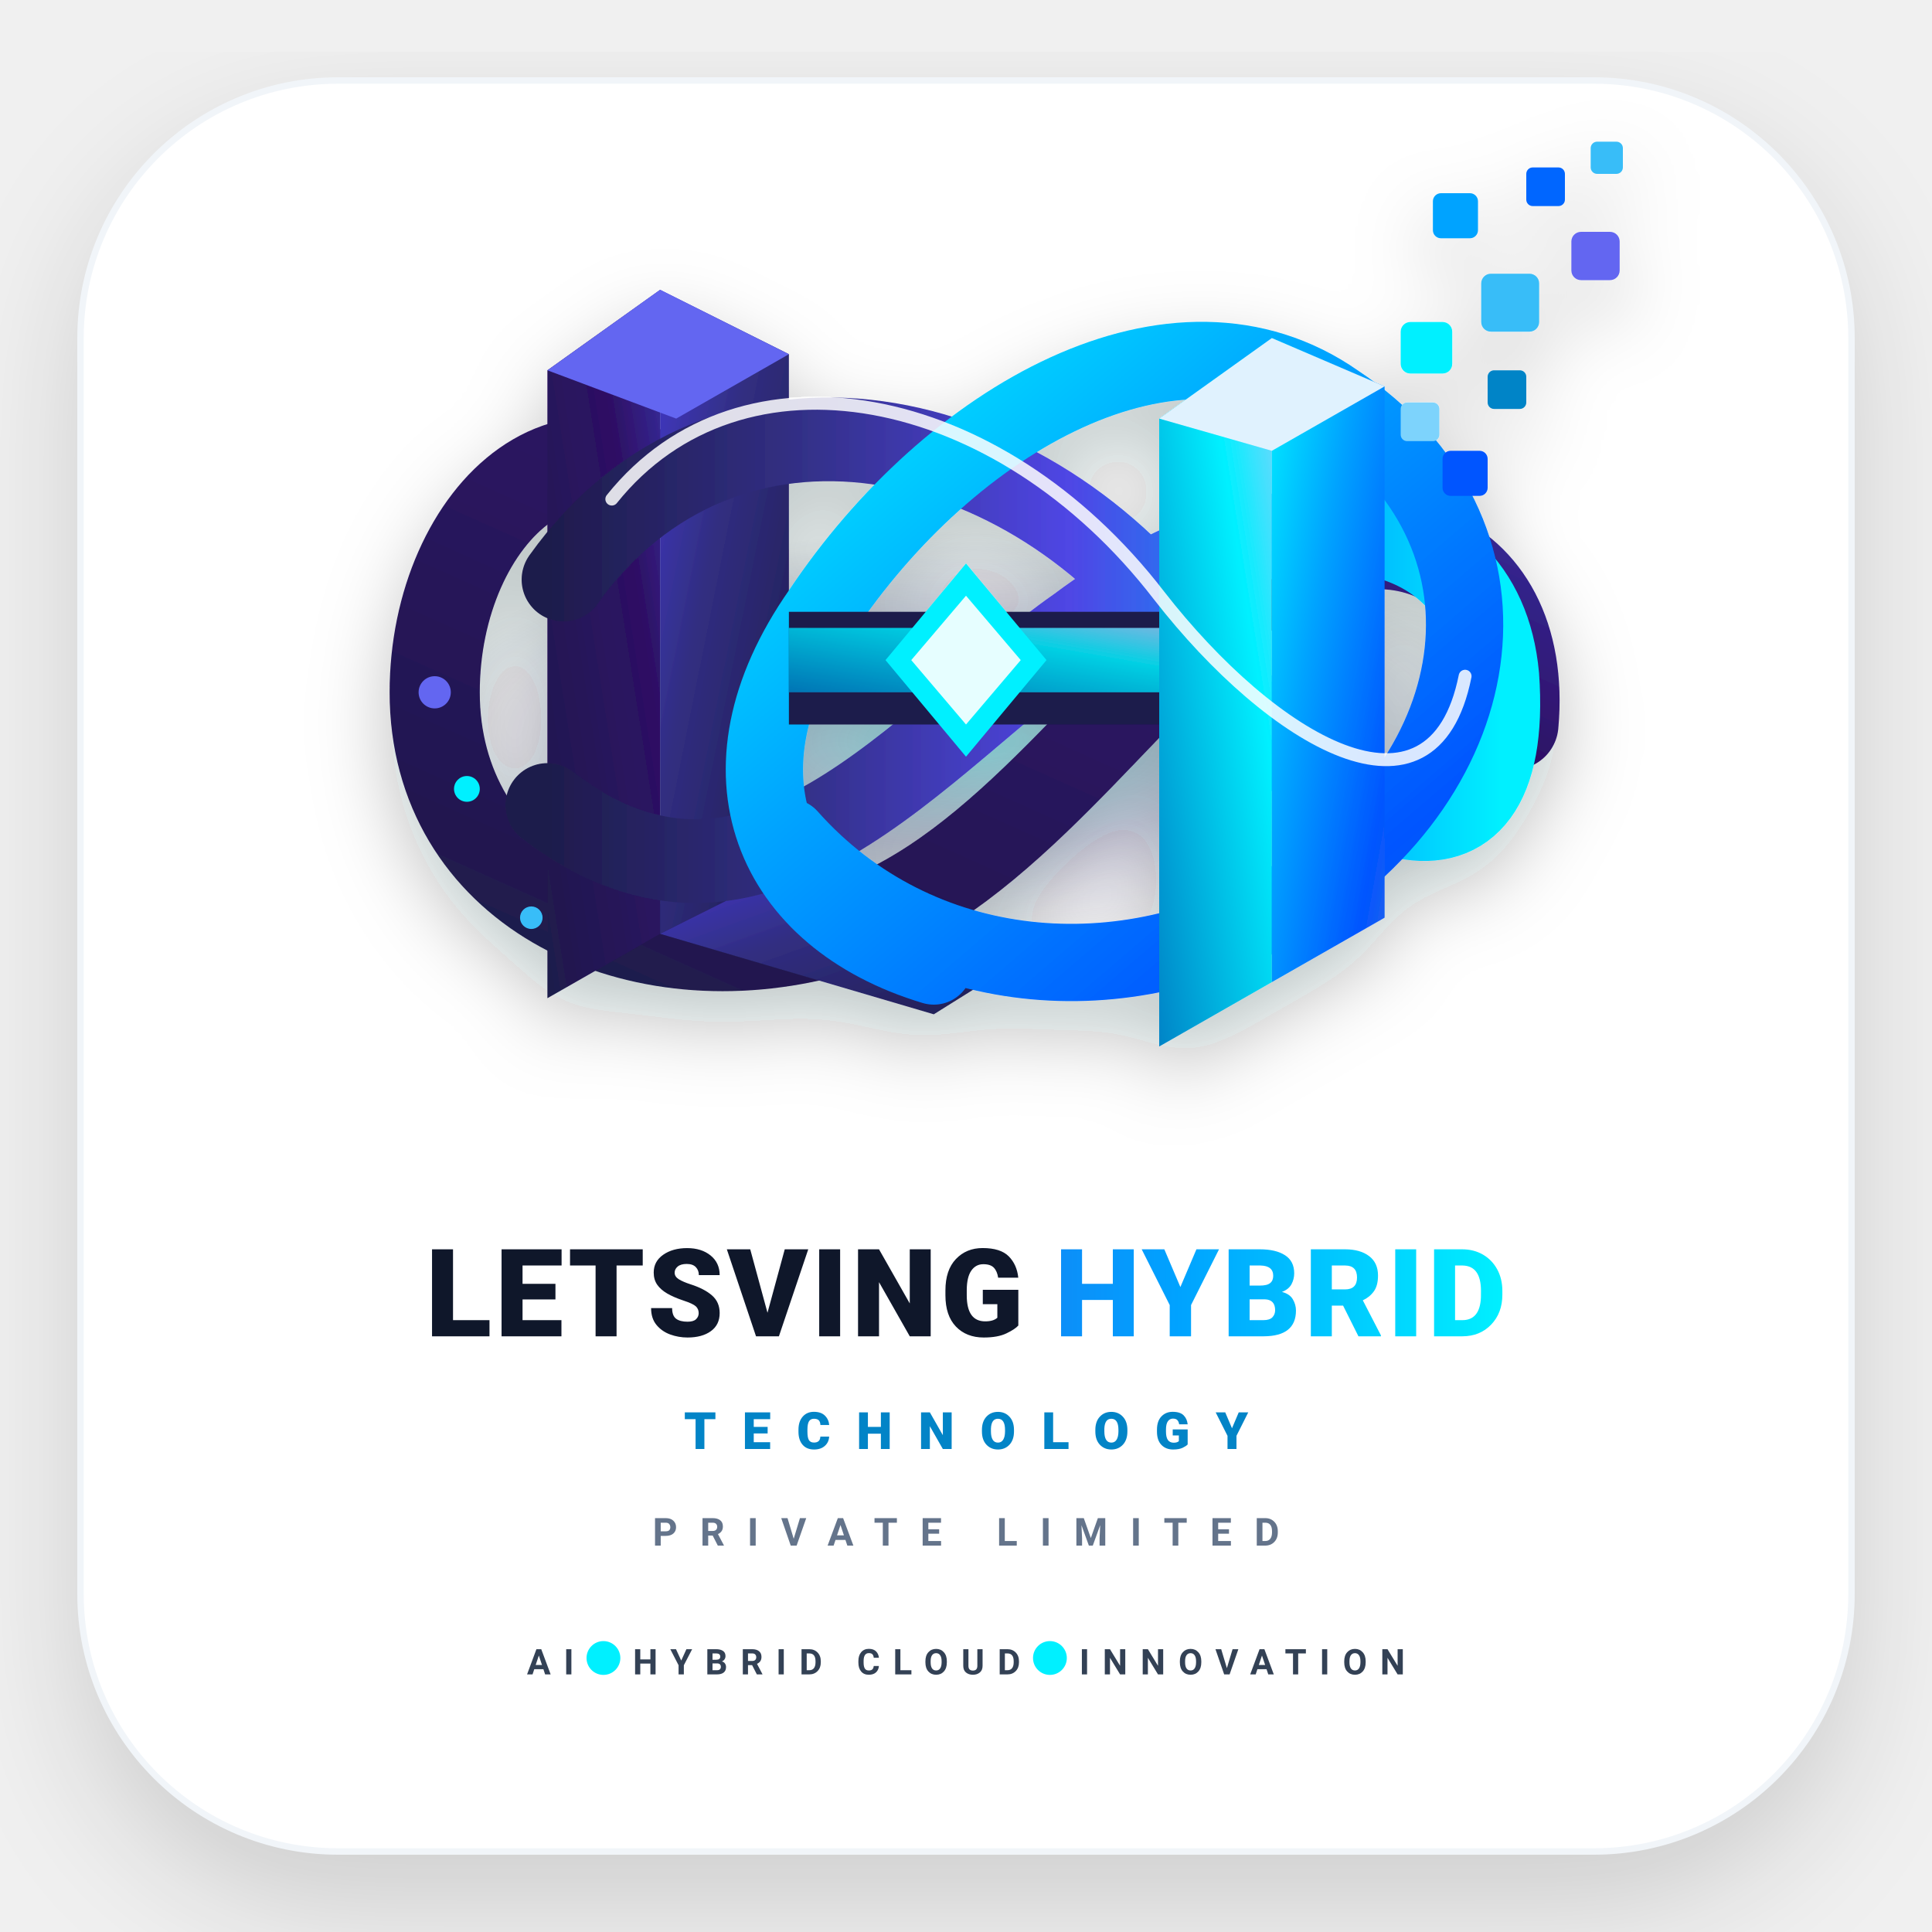
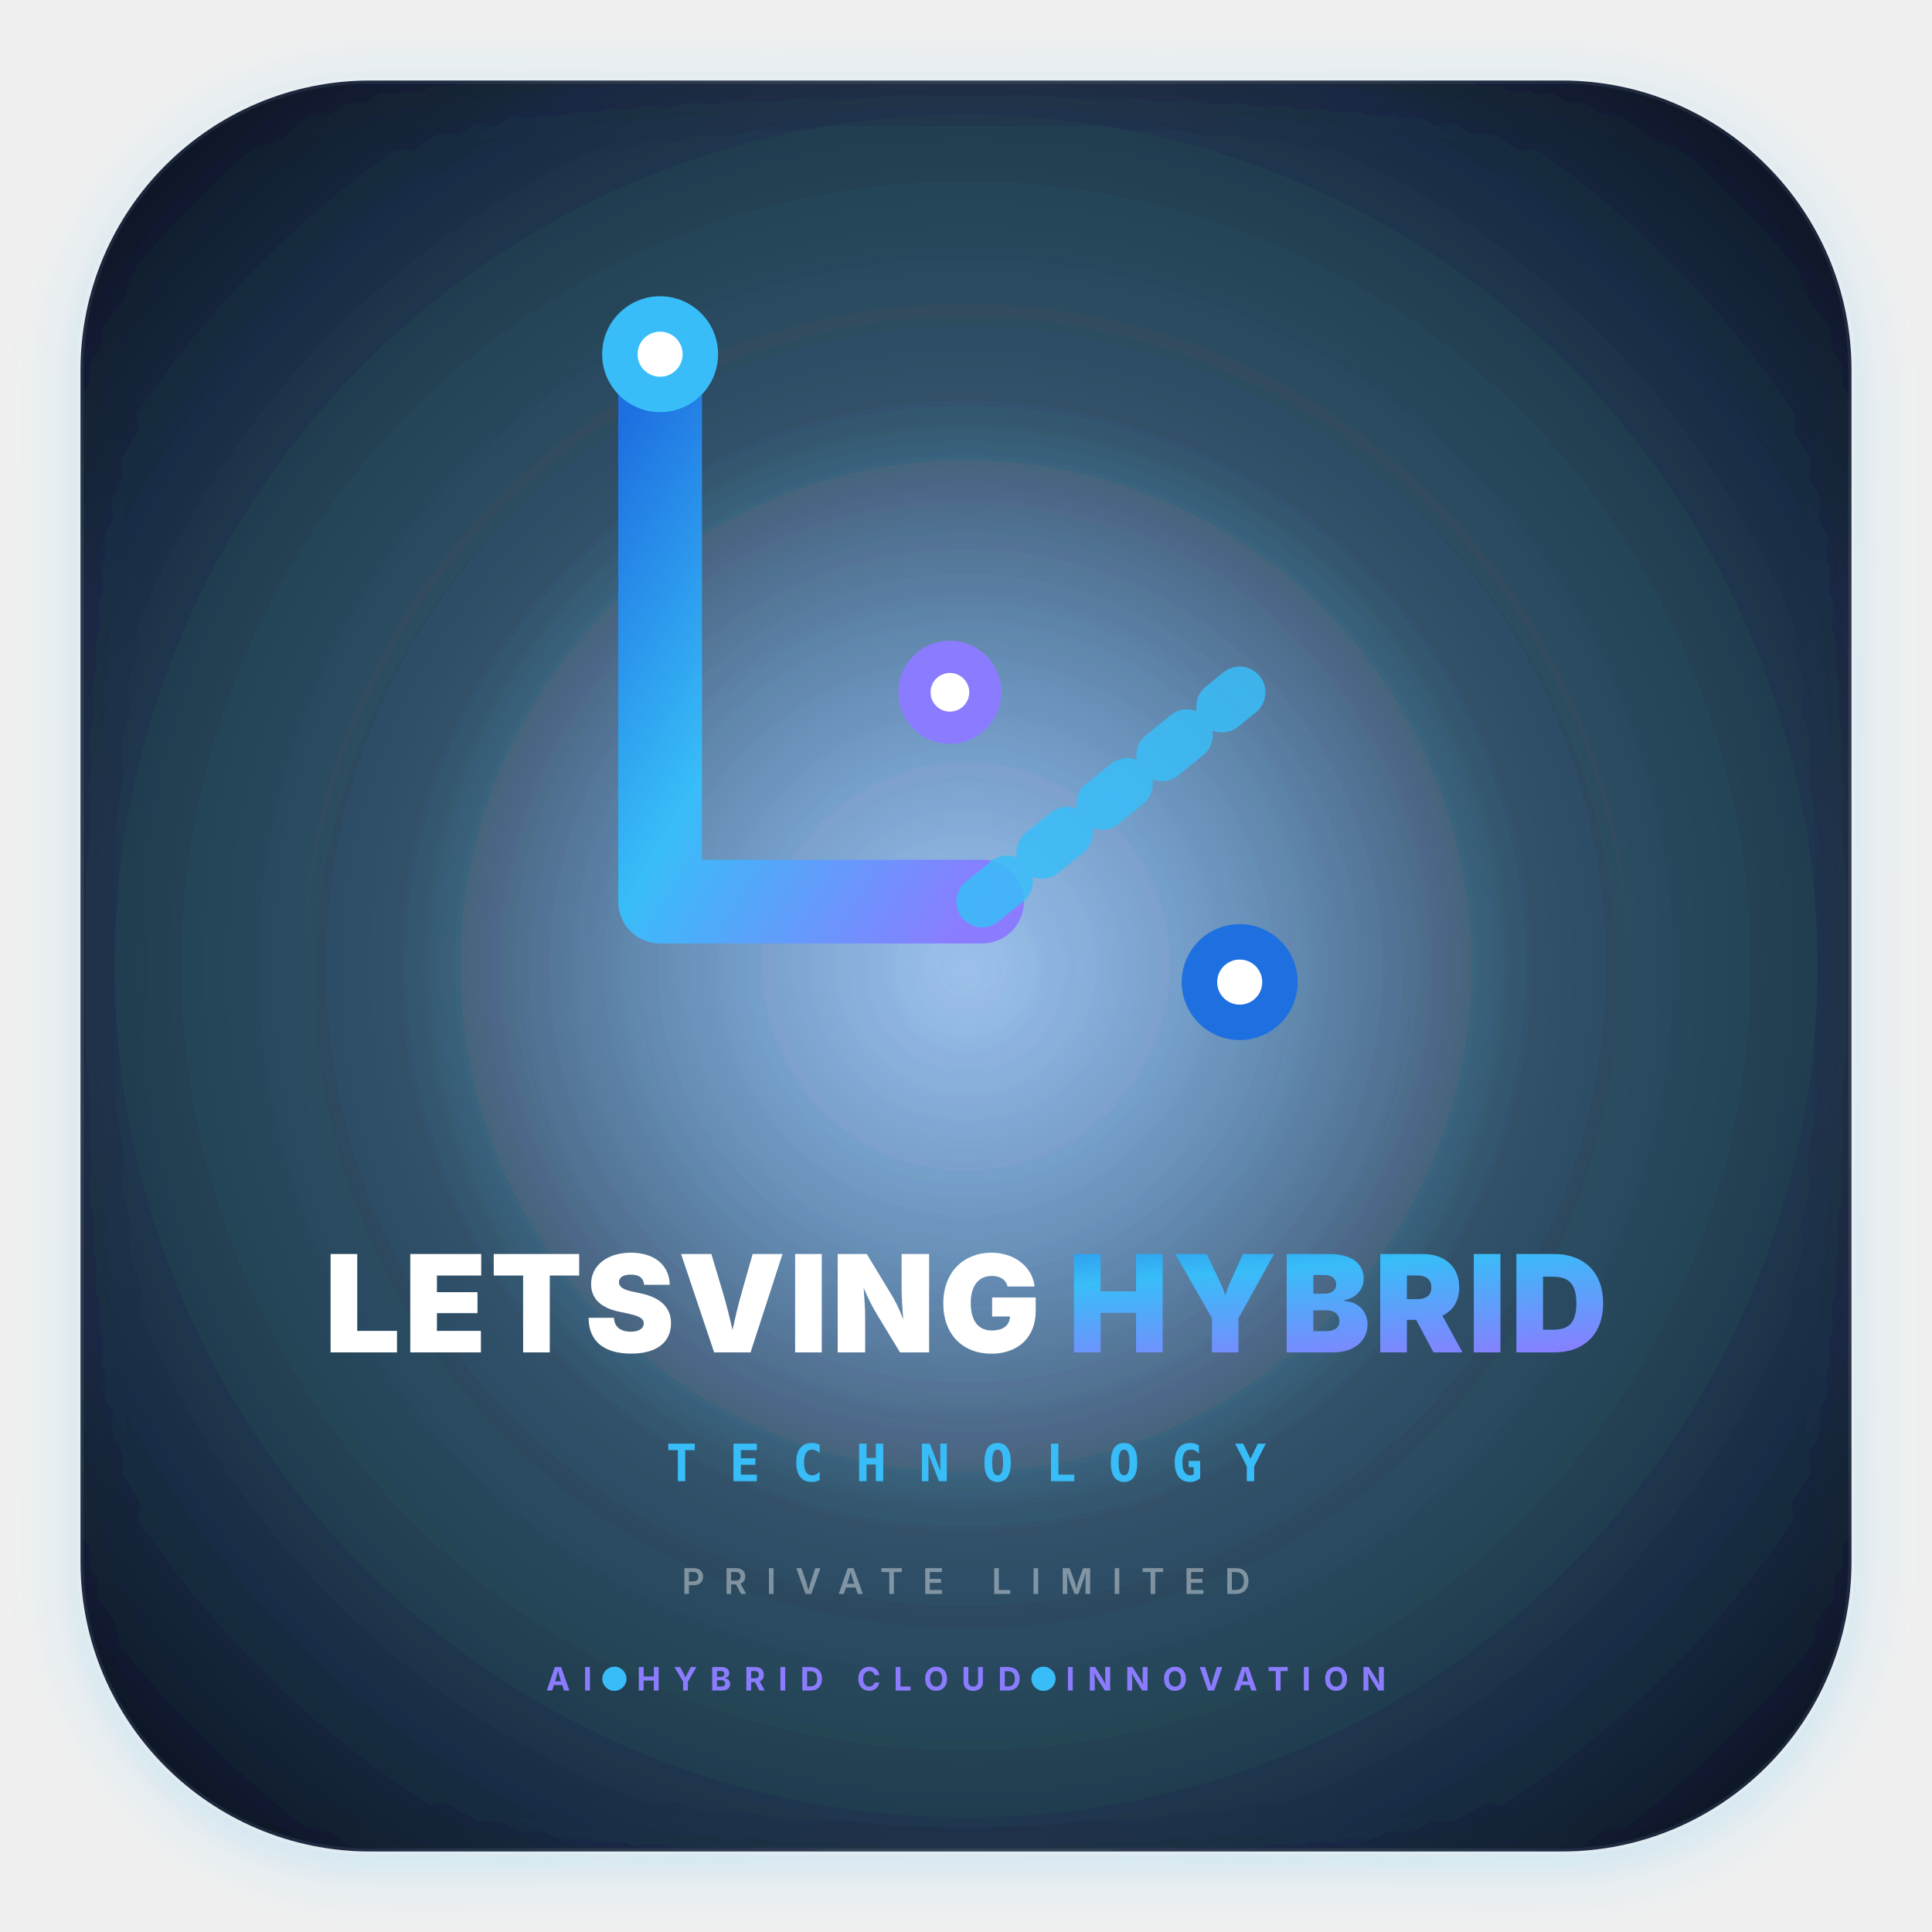
<svg xmlns="http://www.w3.org/2000/svg" viewBox="0 0 600 600" width="100%" height="100%">
  <defs>
-     <filter id="cardShadow" x="-10%" y="-10%" width="120%" height="125%">
-       <feDropShadow dx="0" dy="16" stdDeviation="20" flood-color="#000000" flood-opacity="0.15" />
-     </filter>
-     <radialGradient id="emblemAura" cx="50%" cy="50%" r="50%">
-       <stop offset="0%" stop-color="#00F0FF" stop-opacity="0.35" />
-       <stop offset="50%" stop-color="#312E81" stop-opacity="0.22" />
-       <stop offset="100%" stop-color="#1E1B4B" stop-opacity="0" />
+     <linearGradient id="logoSvgGrad" x1="0%" y1="0%" x2="100%" y2="100%">
+       <stop offset="0%" stop-color="#1E6FE0" />
+       <stop offset="45%" stop-color="#38BDF8" />
+       <stop offset="100%" stop-color="#8B7CFF" />
+     </linearGradient>
+     <radialGradient id="logoSvgAura" cx="50%" cy="50%" r="65%">
+       <stop offset="0%" stop-color="#1E6FE0" stop-opacity="0.35" />
+       <stop offset="50%" stop-color="#0F1E38" stop-opacity="0.8" />
+       <stop offset="100%" stop-color="#0A1428" />
    </radialGradient>
-     <linearGradient id="indigoPrimary" x1="0%" y1="0%" x2="100%" y2="100%">
-       <stop offset="0%" stop-color="#4338CA" />
-       <stop offset="40%" stop-color="#312E81" />
-       <stop offset="100%" stop-color="#1E1B4B" />
-     </linearGradient>
-     <linearGradient id="indigoShade" x1="0%" y1="100%" x2="100%" y2="0%">
-       <stop offset="0%" stop-color="#1E1B4B" />
-       <stop offset="70%" stop-color="#2E1065" />
-       <stop offset="100%" stop-color="#3730A3" />
-     </linearGradient>
-     <linearGradient id="electricGrad" x1="0%" y1="0%" x2="100%" y2="100%">
-       <stop offset="0%" stop-color="#00F0FF" />
-       <stop offset="40%" stop-color="#00A3FF" />
-       <stop offset="85%" stop-color="#0055FF" />
-       <stop offset="100%" stop-color="#2563EB" />
-     </linearGradient>
-     <linearGradient id="electricAccent" x1="100%" y1="0%" x2="0%" y2="100%">
-       <stop offset="0%" stop-color="#7DD3FC" />
-       <stop offset="30%" stop-color="#00F0FF" />
-       <stop offset="100%" stop-color="#0284C7" />
-     </linearGradient>
-     <linearGradient id="bridgeGrad" x1="0%" y1="50%" x2="100%" y2="50%">
-       <stop offset="0%" stop-color="#1E1B4B" />
-       <stop offset="25%" stop-color="#312E81" />
-       <stop offset="55%" stop-color="#4F46E5" />
-       <stop offset="80%" stop-color="#00A3FF" />
-       <stop offset="100%" stop-color="#00F0FF" />
-     </linearGradient>
-     <linearGradient id="hybridTextGrad" x1="0%" y1="0%" x2="100%" y2="0%">
-       <stop offset="0%" stop-color="#4338CA" />
-       <stop offset="35%" stop-color="#2563EB" />
-       <stop offset="70%" stop-color="#00A3FF" />
-       <stop offset="100%" stop-color="#00F0FF" />
-     </linearGradient>
-     <linearGradient id="lineGradLeft" x1="0%" y1="0%" x2="100%" y2="0%">
-       <stop offset="0%" stop-color="#00F0FF" stop-opacity="0" />
-       <stop offset="100%" stop-color="#4338CA" />
-     </linearGradient>
-     <linearGradient id="lineGradRight" x1="0%" y1="0%" x2="100%" y2="0%">
-       <stop offset="0%" stop-color="#4338CA" />
-       <stop offset="100%" stop-color="#00F0FF" stop-opacity="0" />
-     </linearGradient>
-     <filter id="emblemShadow" x="-15%" y="-15%" width="130%" height="135%">
-       <feDropShadow dx="0" dy="10" stdDeviation="12" flood-color="#0F172A" flood-opacity="0.25" />
+     <filter id="logoSvgShadow" x="-20%" y="-20%" width="140%" height="140%">
+       <feDropShadow dx="0" dy="16" stdDeviation="20" flood-color="#000000" flood-opacity="0.4" />
+       <feDropShadow dx="0" dy="4" stdDeviation="10" flood-color="#38BDF8" flood-opacity="0.25" />
    </filter>
  </defs>
-   <rect x="25" y="25" width="550" height="550" rx="80" ry="80" fill="#FFFFFF" filter="url(#cardShadow)" />
-   <rect x="25" y="25" width="550" height="550" rx="80" ry="80" fill="none" stroke="#F1F5F9" stroke-width="2" />
-   <g transform="translate(50, 20)">
-     <ellipse cx="250" cy="210" rx="180" ry="65" fill="url(#emblemAura)" />
-     <g filter="url(#emblemShadow)">
-       <path d="M 175 145 C 130 95 85 140 85 195 C 85 255 145 285 205 270 C 255 258 290 205 330 170 C 375 130 425 150 420 205" fill="none" stroke="url(#indigoShade)" stroke-width="28" stroke-linecap="round" />
-       <polygon points="120,95 155,70 155,270 120,290" fill="url(#indigoShade)" />
-       <polygon points="155,70 195,90 195,250 155,270" fill="url(#indigoPrimary)" />
-       <polygon points="120,95 155,70 195,90 160,110" fill="#6366F1" />
-       <polygon points="155,270 195,250 280,270 240,295" fill="url(#indigoPrimary)" />
-       <path d="M 125 160 C 175 90 270 110 320 180 C 365 240 420 260 415 190 C 410 135 345 130 285 175 C 235 210 185 280 120 230" fill="none" stroke="url(#bridgeGrad)" stroke-width="26" stroke-linecap="round" stroke-linejoin="round" />
-       <path d="M 195 240 C 235 285 300 290 350 260 C 415 220 425 145 365 105 C 315 70 245 110 205 170 C 170 220 190 265 240 280" fill="none" stroke="url(#electricGrad)" stroke-width="24" stroke-linecap="round" />
-       <polygon points="310,110 345,85 345,285 310,305" fill="url(#electricAccent)" />
-       <polygon points="345,85 380,100 380,265 345,285" fill="url(#electricGrad)" />
-       <polygon points="310,110 345,85 380,100 345,120" fill="#E0F2FE" />
-       <polygon points="195,170 310,170 310,205 195,205" fill="#1E1B4B" />
-       <polygon points="195,175 310,175 310,195 195,195" fill="url(#electricAccent)" opacity="0.85" />
-       <polygon points="250,155 275,185 250,215 225,185" fill="#00F0FF" />
-       <polygon points="250,165 267,185 250,205 233,185" fill="#FFFFFF" opacity="0.9" />
-       <path d="M 140 135 C 180 85 260 100 310 165 C 345 210 395 240 405 190" fill="none" stroke="#FFFFFF" stroke-opacity="0.85" stroke-width="4" stroke-linecap="round" />
-       <rect x="385" y="80" width="16" height="16" rx="3" fill="#00F0FF" />
-       <rect x="410" y="65" width="18" height="18" rx="3" fill="#38BDF8" />
-       <rect x="395" y="40" width="14" height="14" rx="2.5" fill="#00A3FF" />
-       <rect x="424" y="32" width="12" height="12" rx="2" fill="#0066FF" />
-       <rect x="444" y="24" width="10" height="10" rx="2" fill="#38BDF8" />
-       <rect x="438" y="52" width="15" height="15" rx="3" fill="#6366F1" />
-       <rect x="412" y="95" width="12" height="12" rx="2" fill="#0284C7" />
-       <rect x="398" y="120" width="14" height="14" rx="2.5" fill="#0055FF" />
-       <rect x="385" y="105" width="12" height="12" rx="2" fill="#7DD3FC" />
-       <circle cx="85" cy="195" r="5" fill="#6366F1" />
-       <circle cx="95" cy="225" r="4" fill="#00F0FF" />
-       <circle cx="115" cy="265" r="3.5" fill="#38BDF8" />
-     </g>
+   <rect x="25" y="25" width="550" height="550" rx="90" fill="url(#logoSvgAura)" stroke="rgba(255,255,255,0.08)" stroke-width="2" filter="url(#logoSvgShadow)" />
+   <g transform="translate(145, 70)">
+     <path d="M 60 40 L 60 210 L 160 210" fill="none" stroke="url(#logoSvgGrad)" stroke-width="26" stroke-linecap="round" stroke-linejoin="round" />
+     <path d="M 240 65 L 240 235" fill="none" stroke="url(#logoSvgGrad)" stroke-width="26" stroke-linecap="round" stroke-linejoin="round" />
+     <path d="M 60 145 L 240 145" fill="none" stroke="url(#logoSvgGrad)" stroke-width="26" stroke-linecap="round" stroke-linejoin="round" />
+     <path d="M 160 210 L 240 145" fill="none" stroke="#38BDF8" stroke-width="16" stroke-dasharray="10 14" opacity="0.85" stroke-linecap="round" />
+     <circle cx="60" cy="40" r="18" fill="#38BDF8" />
+     <circle cx="60" cy="40" r="7" fill="#FFFFFF" />
+     <circle cx="150" cy="145" r="16" fill="#8B7CFF" />
+     <circle cx="150" cy="145" r="6" fill="#FFFFFF" />
+     <circle cx="240" cy="235" r="18" fill="#1E6FE0" />
+     <circle cx="240" cy="235" r="7" fill="#FFFFFF" />
  </g>
-   <g text-anchor="middle" font-family="system-ui, -apple-system, BlinkMacSystemFont, 'Segoe UI', Roboto, sans-serif">
-     <text x="300" y="415" font-weight="900" font-size="38" letter-spacing="1">
-       <tspan fill="#0F172A">LETSVING </tspan>
-       <tspan fill="url(#hybridTextGrad)">HYBRID</tspan>
+   <g text-anchor="middle" font-family="system-ui, -apple-system, 'Inter', BlinkMacSystemFont, sans-serif">
+     <text x="300" y="420" font-weight="900" font-size="42" letter-spacing="1">
+       <tspan fill="#FFFFFF">LETSVING </tspan>
+       <tspan fill="url(#logoSvgGrad)">HYBRID</tspan>
    </text>
-     <g transform="translate(0, 445)">
-       <line x1="75" y1="0" x2="175" y2="0" stroke="url(#lineGradLeft)" stroke-width="2.5" stroke-linecap="round" />
-       <text x="300" y="5" font-weight="800" font-size="16" letter-spacing="8" fill="#0284C7">
-         TECHNOLOGY
-       </text>
-       <line x1="425" y1="0" x2="525" y2="0" stroke="url(#lineGradRight)" stroke-width="2.5" stroke-linecap="round" />
-     </g>
-     <text x="300" y="480" font-weight="600" font-size="12" letter-spacing="7" fill="#64748B">
+     <text x="300" y="460" font-weight="700" font-size="16" letter-spacing="10" fill="#38BDF8" font-family="monospace">
+       TECHNOLOGY
+     </text>
+     <text x="300" y="495" font-weight="600" font-size="11" letter-spacing="6" fill="rgba(255,255,255,0.4)">
      PRIVATE LIMITED
    </text>
-     <g transform="translate(0, 520)" font-weight="600" font-size="11" letter-spacing="4" fill="#334155">
-       <text x="300" y="0">
-         <tspan>AI</tspan>
-         <tspan fill="#00F0FF" font-size="14">  ●  </tspan>
-         <tspan>HYBRID CLOUD</tspan>
-         <tspan fill="#00F0FF" font-size="14">  ●  </tspan>
-         <tspan>INNOVATION</tspan>
-       </text>
-     </g>
+     <text x="300" y="525" font-weight="700" font-size="10" letter-spacing="4" fill="rgba(255,255,255,0.6)">
+       <tspan fill="#8B7CFF">AI</tspan>
+       <tspan fill="#38BDF8">  ●  </tspan>
+       <tspan fill="#8B7CFF">HYBRID CLOUD</tspan>
+       <tspan fill="#38BDF8">  ●  </tspan>
+       <tspan fill="#8B7CFF">INNOVATION</tspan>
+     </text>
  </g>
</svg>
